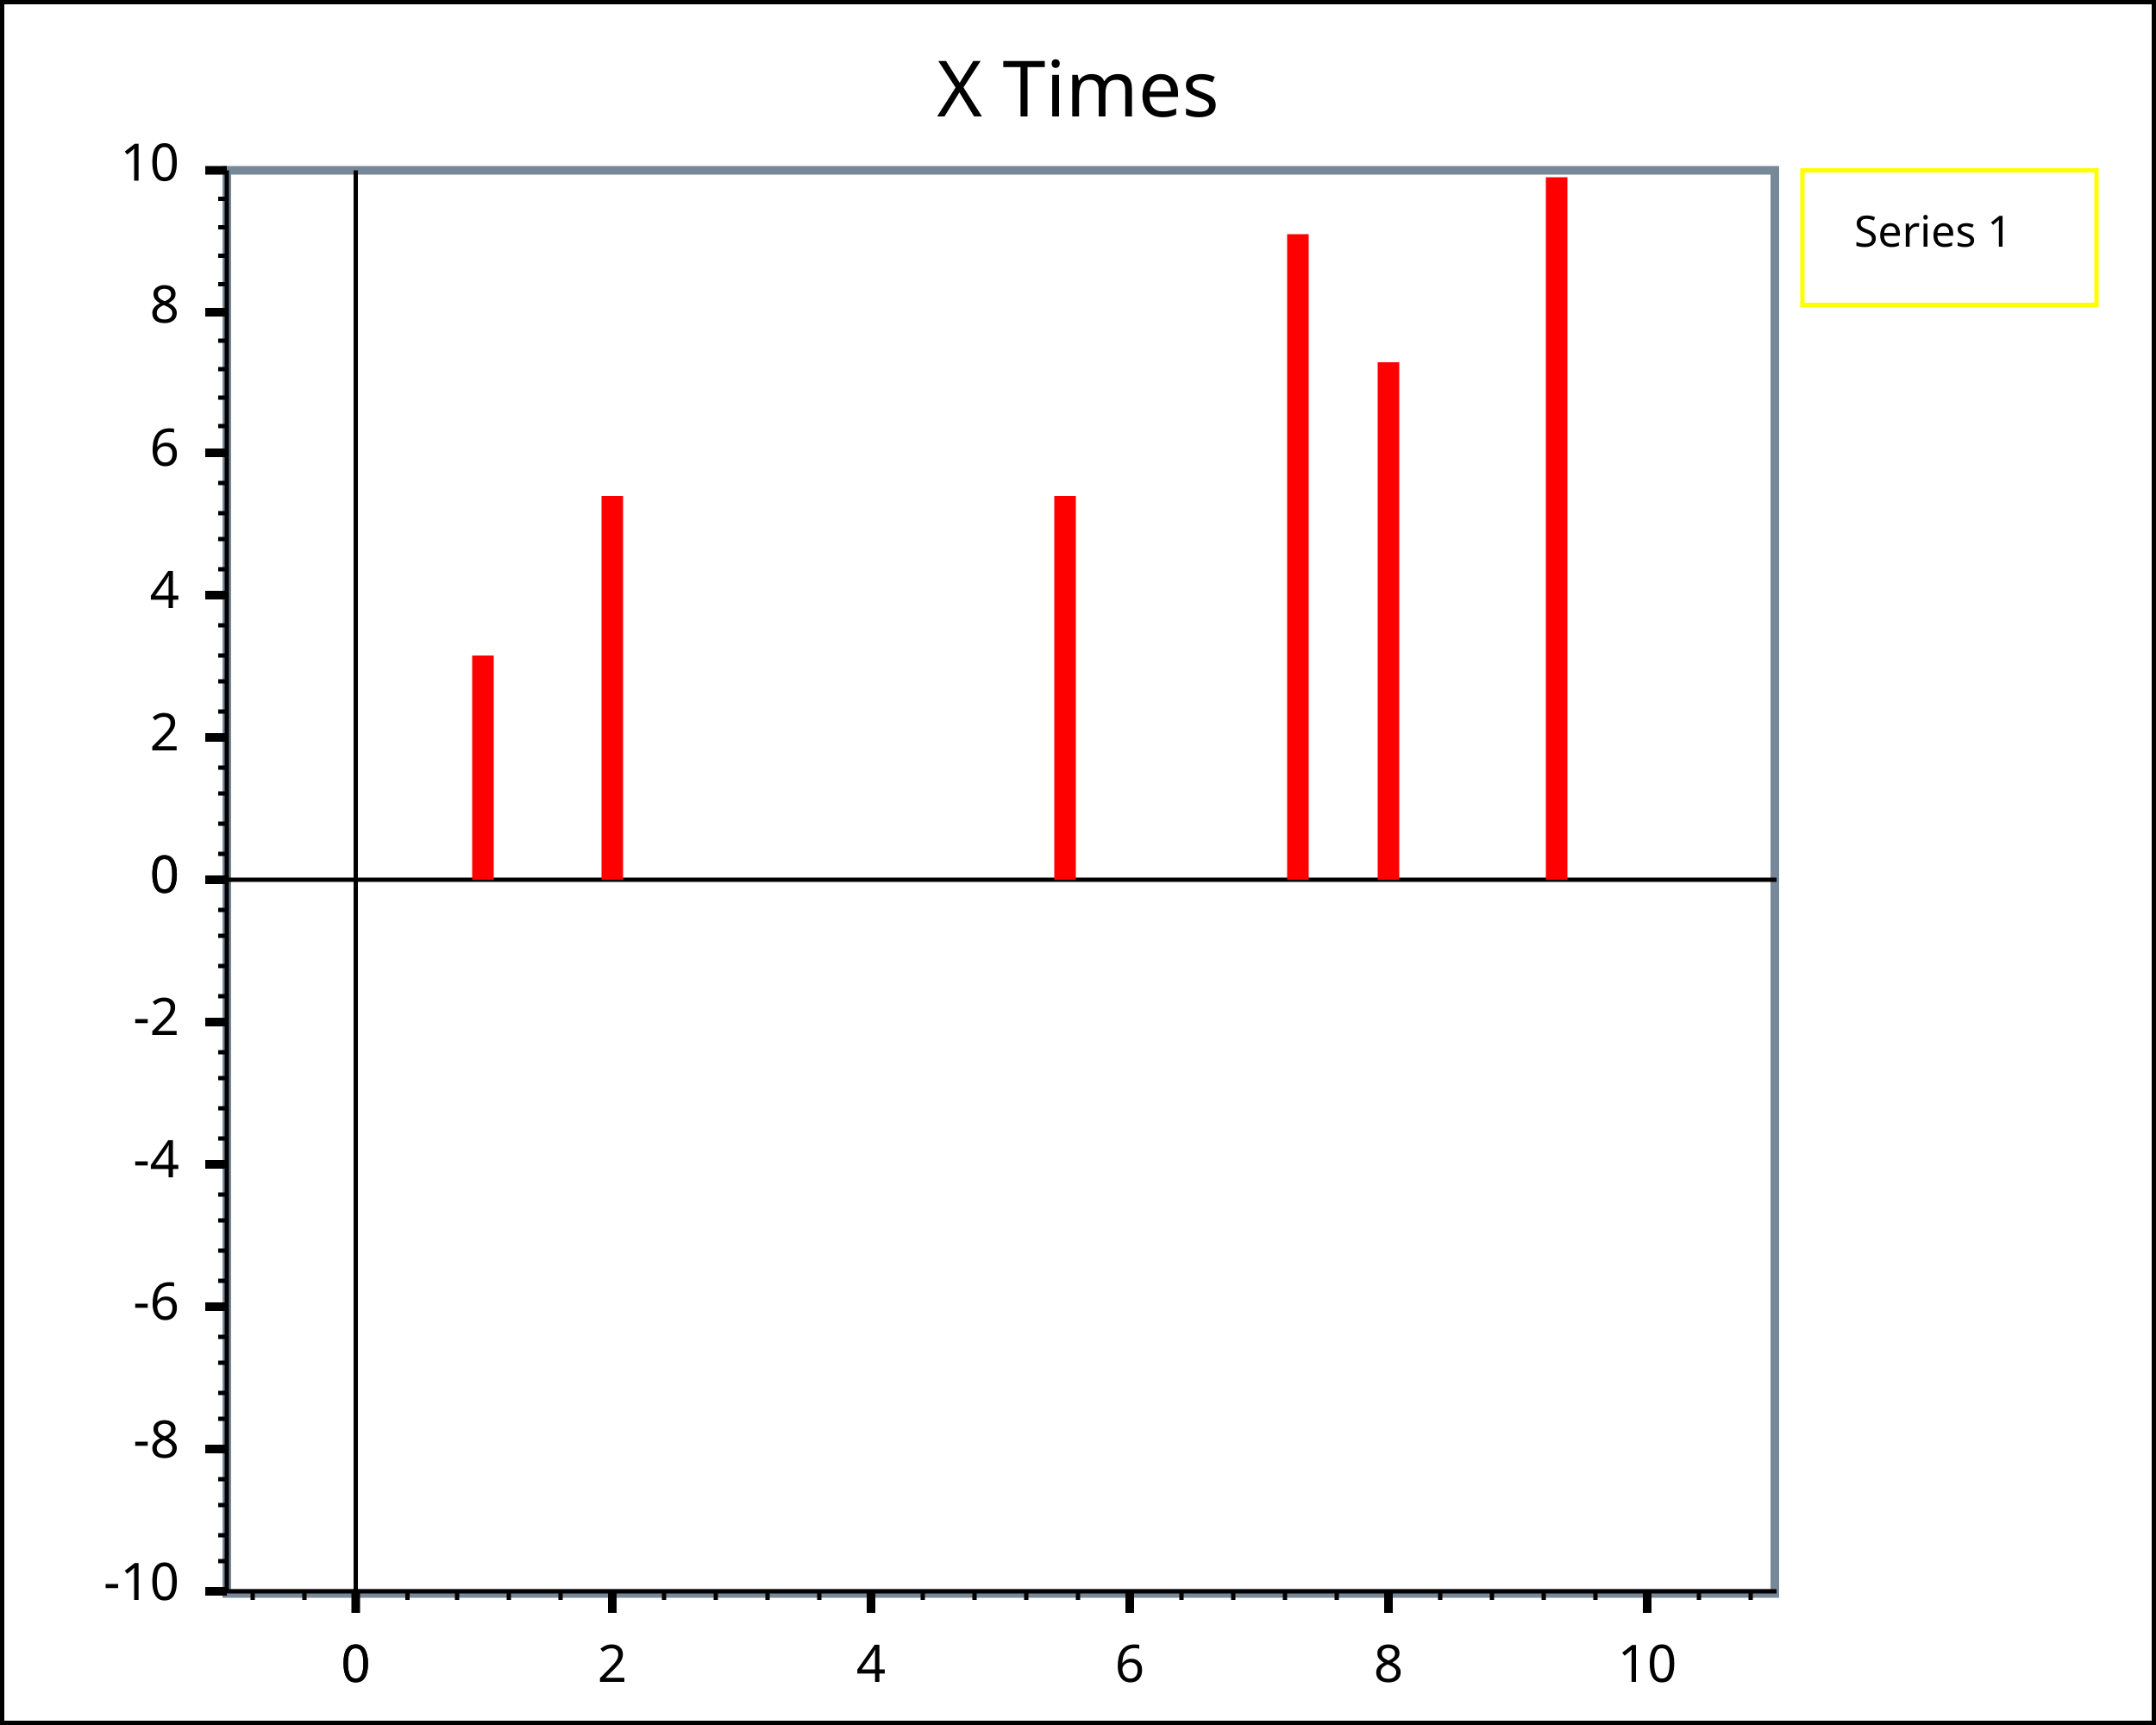
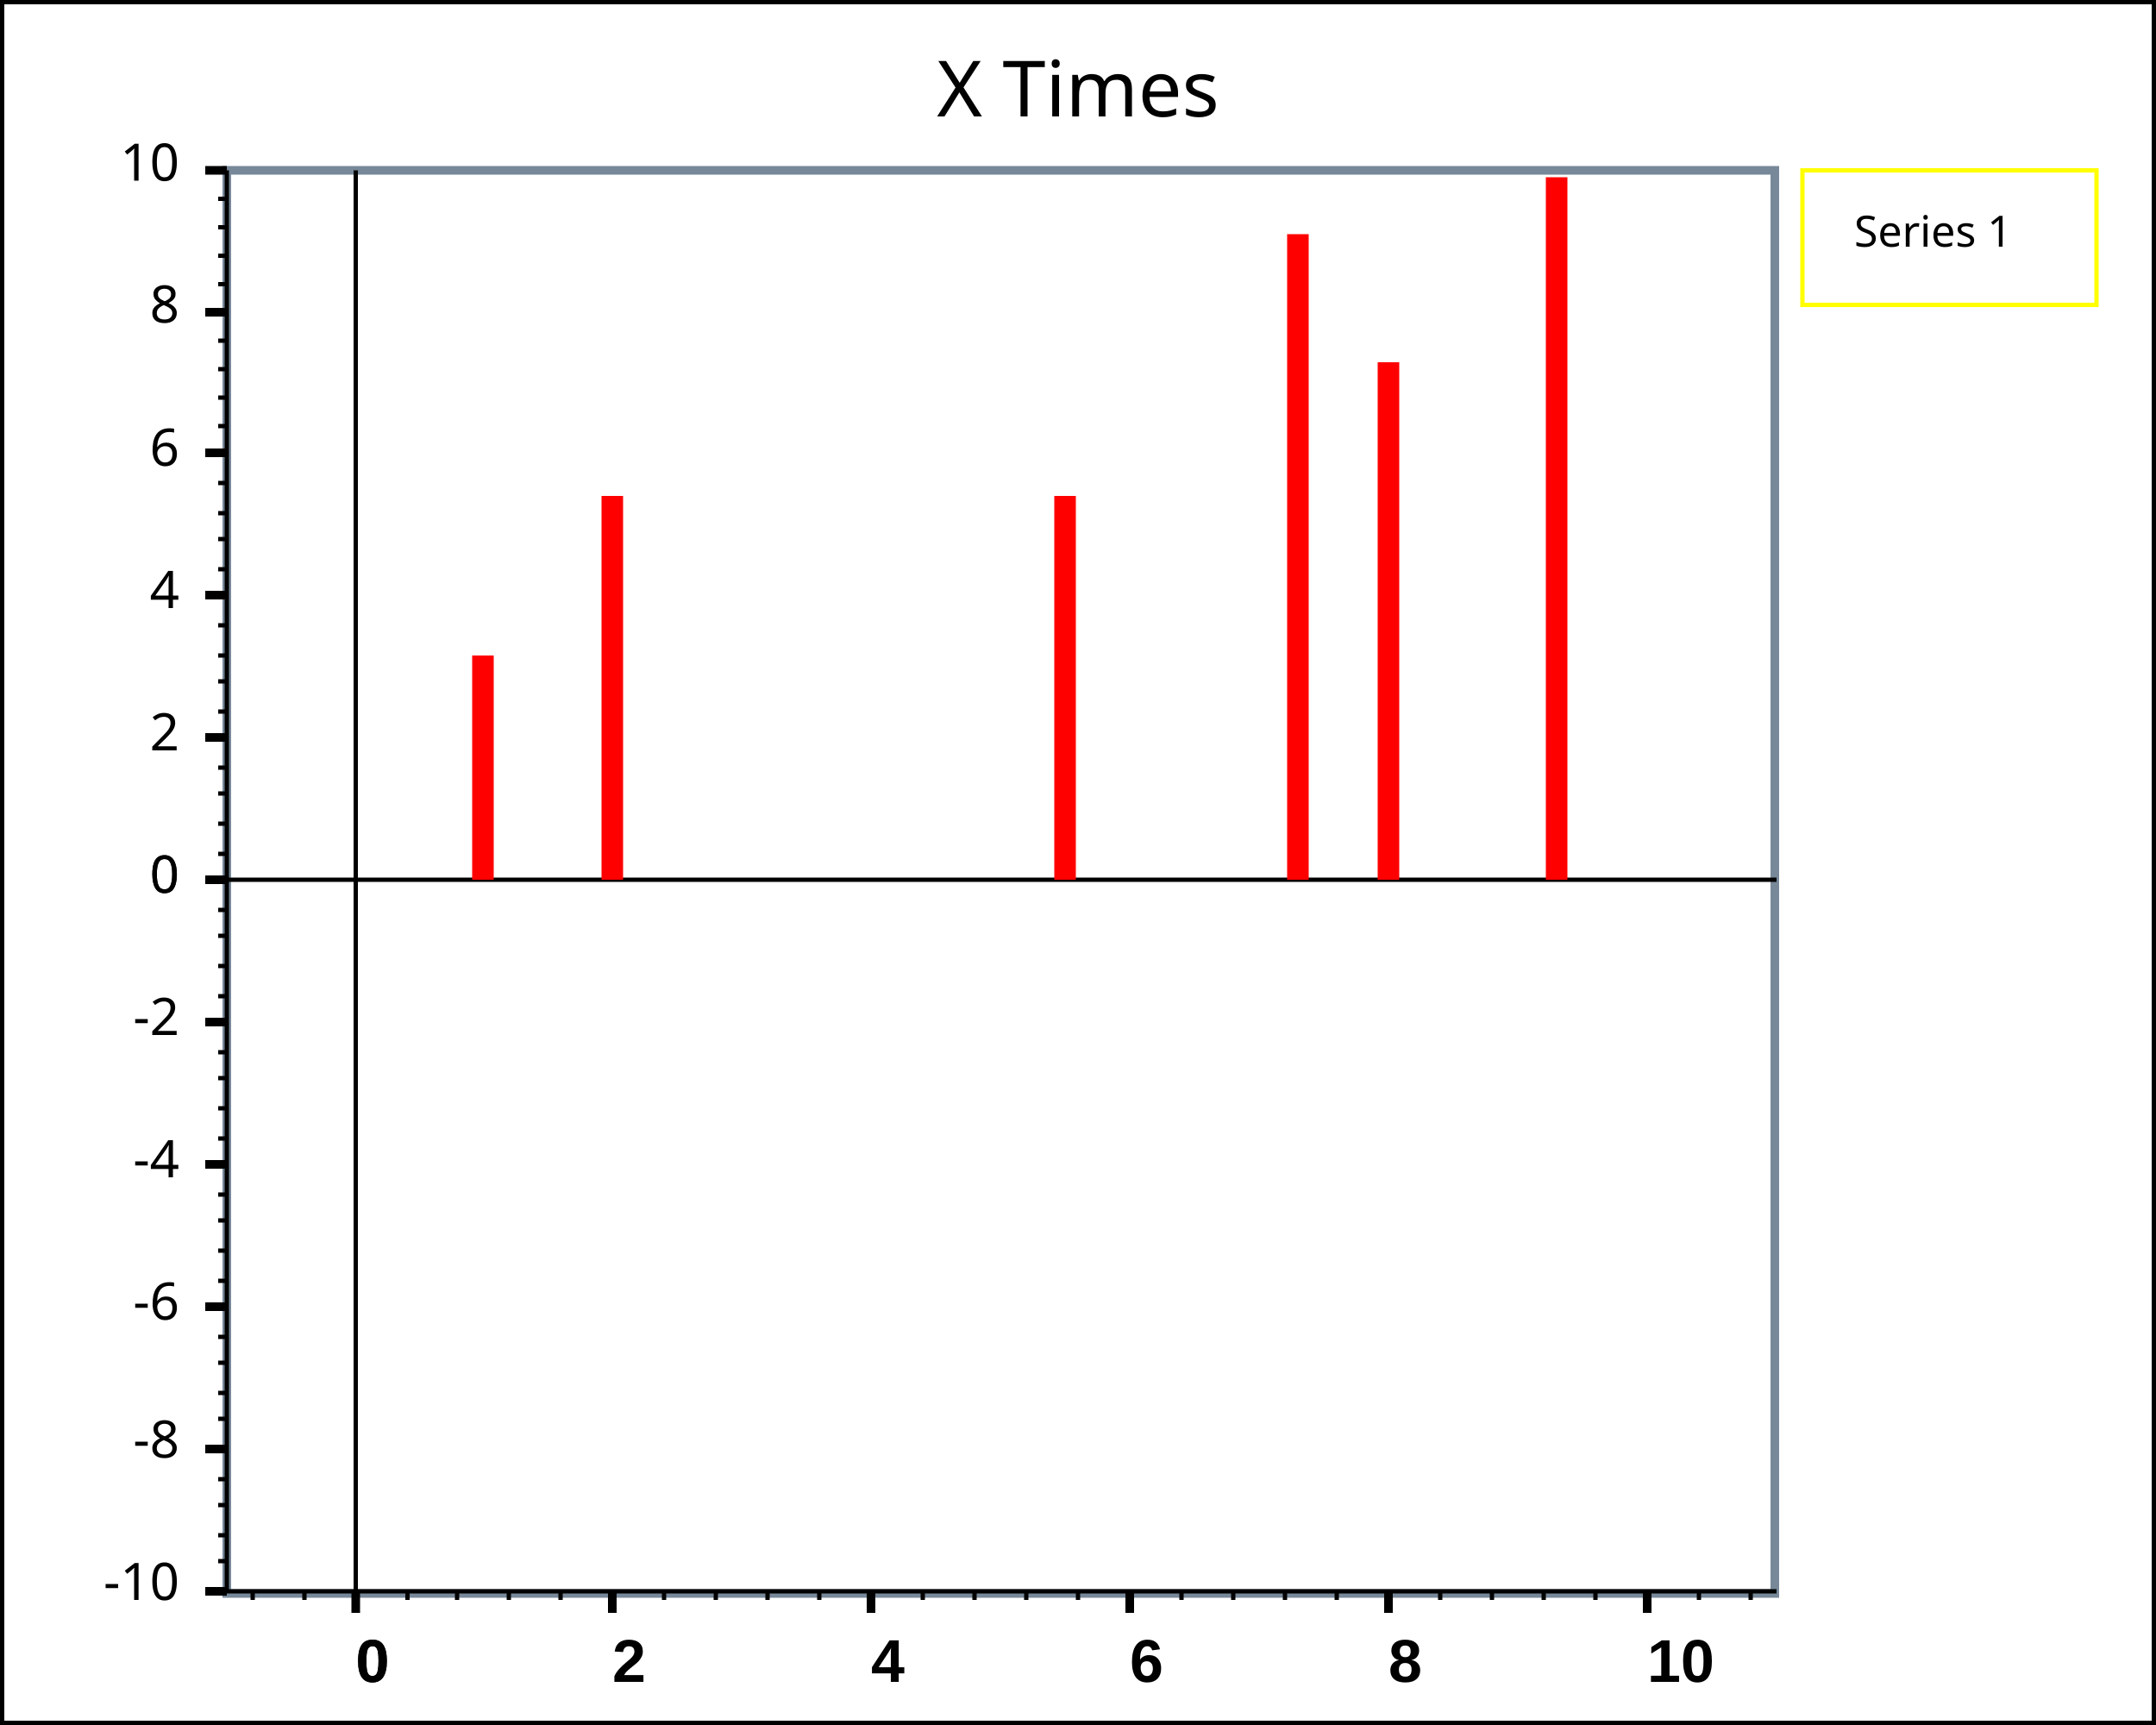
<svg xmlns="http://www.w3.org/2000/svg" width="500" height="400" version="1.1">
  <clipPath id="plot_window">
    <rect x="53.6" y="40.5" width="357" height="328" />
  </clipPath>
  <g id="imageBackground" stroke="rgb(0,0,0)" fill="rgb(255,255,255)" stroke-width="2" font-size="12" font-family="Lucida Sans Unicode">
    <rect x="0" y="0" width="500" height="400" />
  </g>
  <g id="plotBackground" stroke="rgb(119,136,153)" fill="rgb(255,255,255)" stroke-width="2" font-size="12" font-family="Lucida Sans Unicode">
    <rect x="52.6" y="39.5" width="359" height="330" />
  </g>
  <g id="yMinorGrid" stroke="rgb(200,220,255)" stroke-width="0.5" font-size="12" font-family="Lucida Sans Unicode">
</g>
  <g id="yMajorGrid" stroke="rgb(200,220,255)" stroke-width="1" font-size="12" font-family="Lucida Sans Unicode">
</g>
  <g id="xMinorGrid" stroke="rgb(200,220,255)" stroke-width="0.5" font-size="12" font-family="Lucida Sans Unicode">
</g>
  <g id="xMajorGrid" stroke="rgb(200,220,255)" stroke-width="1" font-size="12" font-family="Lucida Sans Unicode">
</g>
  <g id="yAxis" stroke="rgb(0,0,0)" stroke-width="1" font-size="12" font-family="Lucida Sans Unicode">
    <line x1="82.5" y1="39.5" x2="82.5" y2="374" />
    <line x1="52.6" y1="39.5" x2="52.6" y2="369" />
  </g>
  <g id="xAxis" stroke="rgb(0,0,0)" stroke-width="1" font-size="12" font-family="Lucida Sans Unicode">
    <line x1="47.6" y1="204" x2="412" y2="204" />
    <line x1="47.6" y1="369" x2="412" y2="369" />
  </g>
  <g id="yMinorTicks" stroke="rgb(0,0,0)" stroke-width="1" font-size="12" font-family="Lucida Sans Unicode">
    <path d="M50.6,198 L52.6,198  M50.6,191 L52.6,191  M50.6,184 L52.6,184  M50.6,178 L52.6,178  M50.6,165 L52.6,165  M50.6,158 L52.6,158  M50.6,152 L52.6,152  M50.6,145 L52.6,145  M50.6,132 L52.6,132  M50.6,125 L52.6,125  M50.6,119 L52.6,119  M50.6,112 L52.6,112  M50.6,98.8 L52.6,98.8  M50.6,92.2 L52.6,92.2  M50.6,85.6 L52.6,85.6  M50.6,79 L52.6,79  M50.6,65.9 L52.6,65.9  M50.6,59.3 L52.6,59.3  M50.6,52.7 L52.6,52.7  M50.6,46.1 L52.6,46.1  M50.6,204 L52.6,204  M50.6,211 L52.6,211  M50.6,217 L52.6,217  M50.6,224 L52.6,224  M50.6,231 L52.6,231  M50.6,237 L52.6,237  M50.6,244 L52.6,244  M50.6,250 L52.6,250  M50.6,257 L52.6,257  M50.6,264 L52.6,264  M50.6,270 L52.6,270  M50.6,270 L52.6,270  M50.6,277 L52.6,277  M50.6,283 L52.6,283  M50.6,290 L52.6,290  M50.6,297 L52.6,297  M50.6,303 L52.6,303  M50.6,310 L52.6,310  M50.6,316 L52.6,316  M50.6,323 L52.6,323  M50.6,329 L52.6,329  M50.6,336 L52.6,336  M50.6,343 L52.6,343  M50.6,349 L52.6,349  M50.6,356 L52.6,356  M50.6,362 L52.6,362  M50.6,369 L52.6,369  " fill="none" />
  </g>
  <g id="xMinorTicks" stroke="rgb(0,0,0)" stroke-width="1" font-size="12" font-family="Lucida Sans Unicode">
    <path d="M94.5,369 L94.5,371  M106,369 L106,371  M118,369 L118,371  M130,369 L130,371  M154,369 L154,371  M166,369 L166,371  M178,369 L178,371  M190,369 L190,371  M214,369 L214,371  M226,369 L226,371  M238,369 L238,371  M250,369 L250,371  M274,369 L274,371  M286,369 L286,371  M298,369 L298,371  M310,369 L310,371  M334,369 L334,371  M346,369 L346,371  M358,369 L358,371  M370,369 L370,371  M394,369 L394,371  M406,369 L406,371  M70.6,369 L70.6,371  M58.6,369 L58.6,371  " fill="none" />
  </g>
  <g id="yMajorTicks" stroke="rgb(0,0,0)" stroke-width="2" font-size="12" font-family="Lucida Sans Unicode">
    <path d="M47.6,204 L52.6,204  M47.6,171 L52.6,171  M47.6,138 L52.6,138  M47.6,105 L52.6,105  M47.6,72.4 L52.6,72.4  M47.6,39.5 L52.6,39.5  M47.6,204 L52.6,204  M47.6,237 L52.6,237  M47.6,270 L52.6,270  M47.6,303 L52.6,303  M47.6,336 L52.6,336  M47.6,369 L52.6,369  " fill="none" />
  </g>
  <g id="xMajorTicks" stroke="rgb(0,0,0)" stroke-width="2" font-size="12" font-family="Lucida Sans Unicode">
    <path d="M82.5,369 L82.5,374  M142,369 L142,374  M202,369 L202,374  M262,369 L262,374  M322,369 L322,374  M382,369 L382,374  M82.5,369 L82.5,374  " fill="none" />
  </g>
-   <g id="xTicksValues" font-size="12" font-family="Lucida Sans Unicode">
-     <text x="82.5" y="390" text-anchor="middle" font-size="12" font-family="Lucida Sans Unicode">0 </text>
-     <text x="142" y="390" text-anchor="middle" font-size="12" font-family="Lucida Sans Unicode">2 </text>
-     <text x="202" y="390" text-anchor="middle" font-size="12" font-family="Lucida Sans Unicode">4 </text>
-     <text x="262" y="390" text-anchor="middle" font-size="12" font-family="Lucida Sans Unicode">6 </text>
-     <text x="322" y="390" text-anchor="middle" font-size="12" font-family="Lucida Sans Unicode">8 </text>
-     <text x="382" y="390" text-anchor="middle" font-size="12" font-family="Lucida Sans Unicode">10 </text>
-     <text x="82.5" y="390" text-anchor="middle" font-size="12" font-family="Lucida Sans Unicode">0 </text>
+   <g id="xTicksValues" font-size="14" font-family="arial" font-weight="bold">
+     <text x="82.5" y="390">0 </text>
+     <text x="142" y="390">2 </text>
+     <text x="202" y="390">4 </text>
+     <text x="262" y="390">6 </text>
+     <text x="322" y="390">8 </text>
+     <text x="382" y="390">10 </text>
+     <text x="82.5" y="390">0 </text>
  </g>
  <g id="yTicksValues" font-size="12" font-family="Lucida Sans Unicode">
    <text x="41.6" y="207" text-anchor="end" font-size="12" font-family="Lucida Sans Unicode">0 </text>
    <text x="41.6" y="174" text-anchor="end" font-size="12" font-family="Lucida Sans Unicode">2 </text>
    <text x="41.6" y="141" text-anchor="end" font-size="12" font-family="Lucida Sans Unicode">4 </text>
    <text x="41.6" y="108" text-anchor="end" font-size="12" font-family="Lucida Sans Unicode">6 </text>
    <text x="41.6" y="74.8" text-anchor="end" font-size="12" font-family="Lucida Sans Unicode">8 </text>
    <text x="41.6" y="41.9" text-anchor="end" font-size="12" font-family="Lucida Sans Unicode">10 </text>
    <text x="41.6" y="207" text-anchor="end" font-size="12" font-family="Lucida Sans Unicode">0 </text>
    <text x="41.6" y="240" text-anchor="end" font-size="12" font-family="Lucida Sans Unicode">-2 </text>
    <text x="41.6" y="273" text-anchor="end" font-size="12" font-family="Lucida Sans Unicode">-4 </text>
    <text x="41.6" y="306" text-anchor="end" font-size="12" font-family="Lucida Sans Unicode">-6 </text>
    <text x="41.6" y="338" text-anchor="end" font-size="12" font-family="Lucida Sans Unicode">-8 </text>
    <text x="41.6" y="371" text-anchor="end" font-size="12" font-family="Lucida Sans Unicode">-10 </text>
  </g>
  <g id="yLabel" font-size="12" font-family="Lucida Sans Unicode">
    <text x="14.9" y="204" text-anchor="middle" transform="rotate(-90 14.9 204)" font-size="14" font-family="Lucida Sans Unicode"> </text>
  </g>
  <g id="xLabel" font-size="12" font-family="Lucida Sans Unicode">
    <text x="232" y="402" text-anchor="middle" font-size="12" font-family="Lucida Sans Unicode"> </text>
  </g>
  <g id="plotPoints" clip-path="url(#plot_window)" font-size="12" font-family="Lucida Sans Unicode">
    <g stroke="rgb(255,0,0)" font-size="12" font-family="Lucida Sans Unicode">
      <path d="M112,152 L112,204  M142,115 L142,204  M247,115 L247,204  M301,54.3 L301,204  M322,84 L322,204  M361,41.1 L361,204  " stroke-width="5" fill="none" />
    </g>
  </g>
  <g id="legendBackground" stroke="rgb(255,255,0)" fill="rgb(255,255,255)" stroke-width="1" font-size="12" font-family="Lucida Sans Unicode">
    <rect x="418" y="39.5" width="68.2" height="31.2" />
  </g>
  <g id="legendPoints" font-size="12" font-family="Lucida Sans Unicode">
</g>
  <g id="legendText" font-size="12" font-family="Lucida Sans Unicode">
    <text x="430" y="57.2" font-size="10" font-family="Lucida Sans Unicode" font-weight="normal" textLength="49.2">Series 1 </text>
  </g>
  <g id="title" font-size="12" font-family="Lucida Sans Unicode">
    <text x="250" y="27" text-anchor="middle" font-size="18" font-family="Lucida Sans Unicode" font-weight="normal">X Times </text>
  </g>
  <g id="plotXValues" font-size="12" font-family="Lucida Sans Unicode">
</g>
  <g id="plotYValues" font-size="12" font-family="Lucida Sans Unicode">
</g>
</svg>
